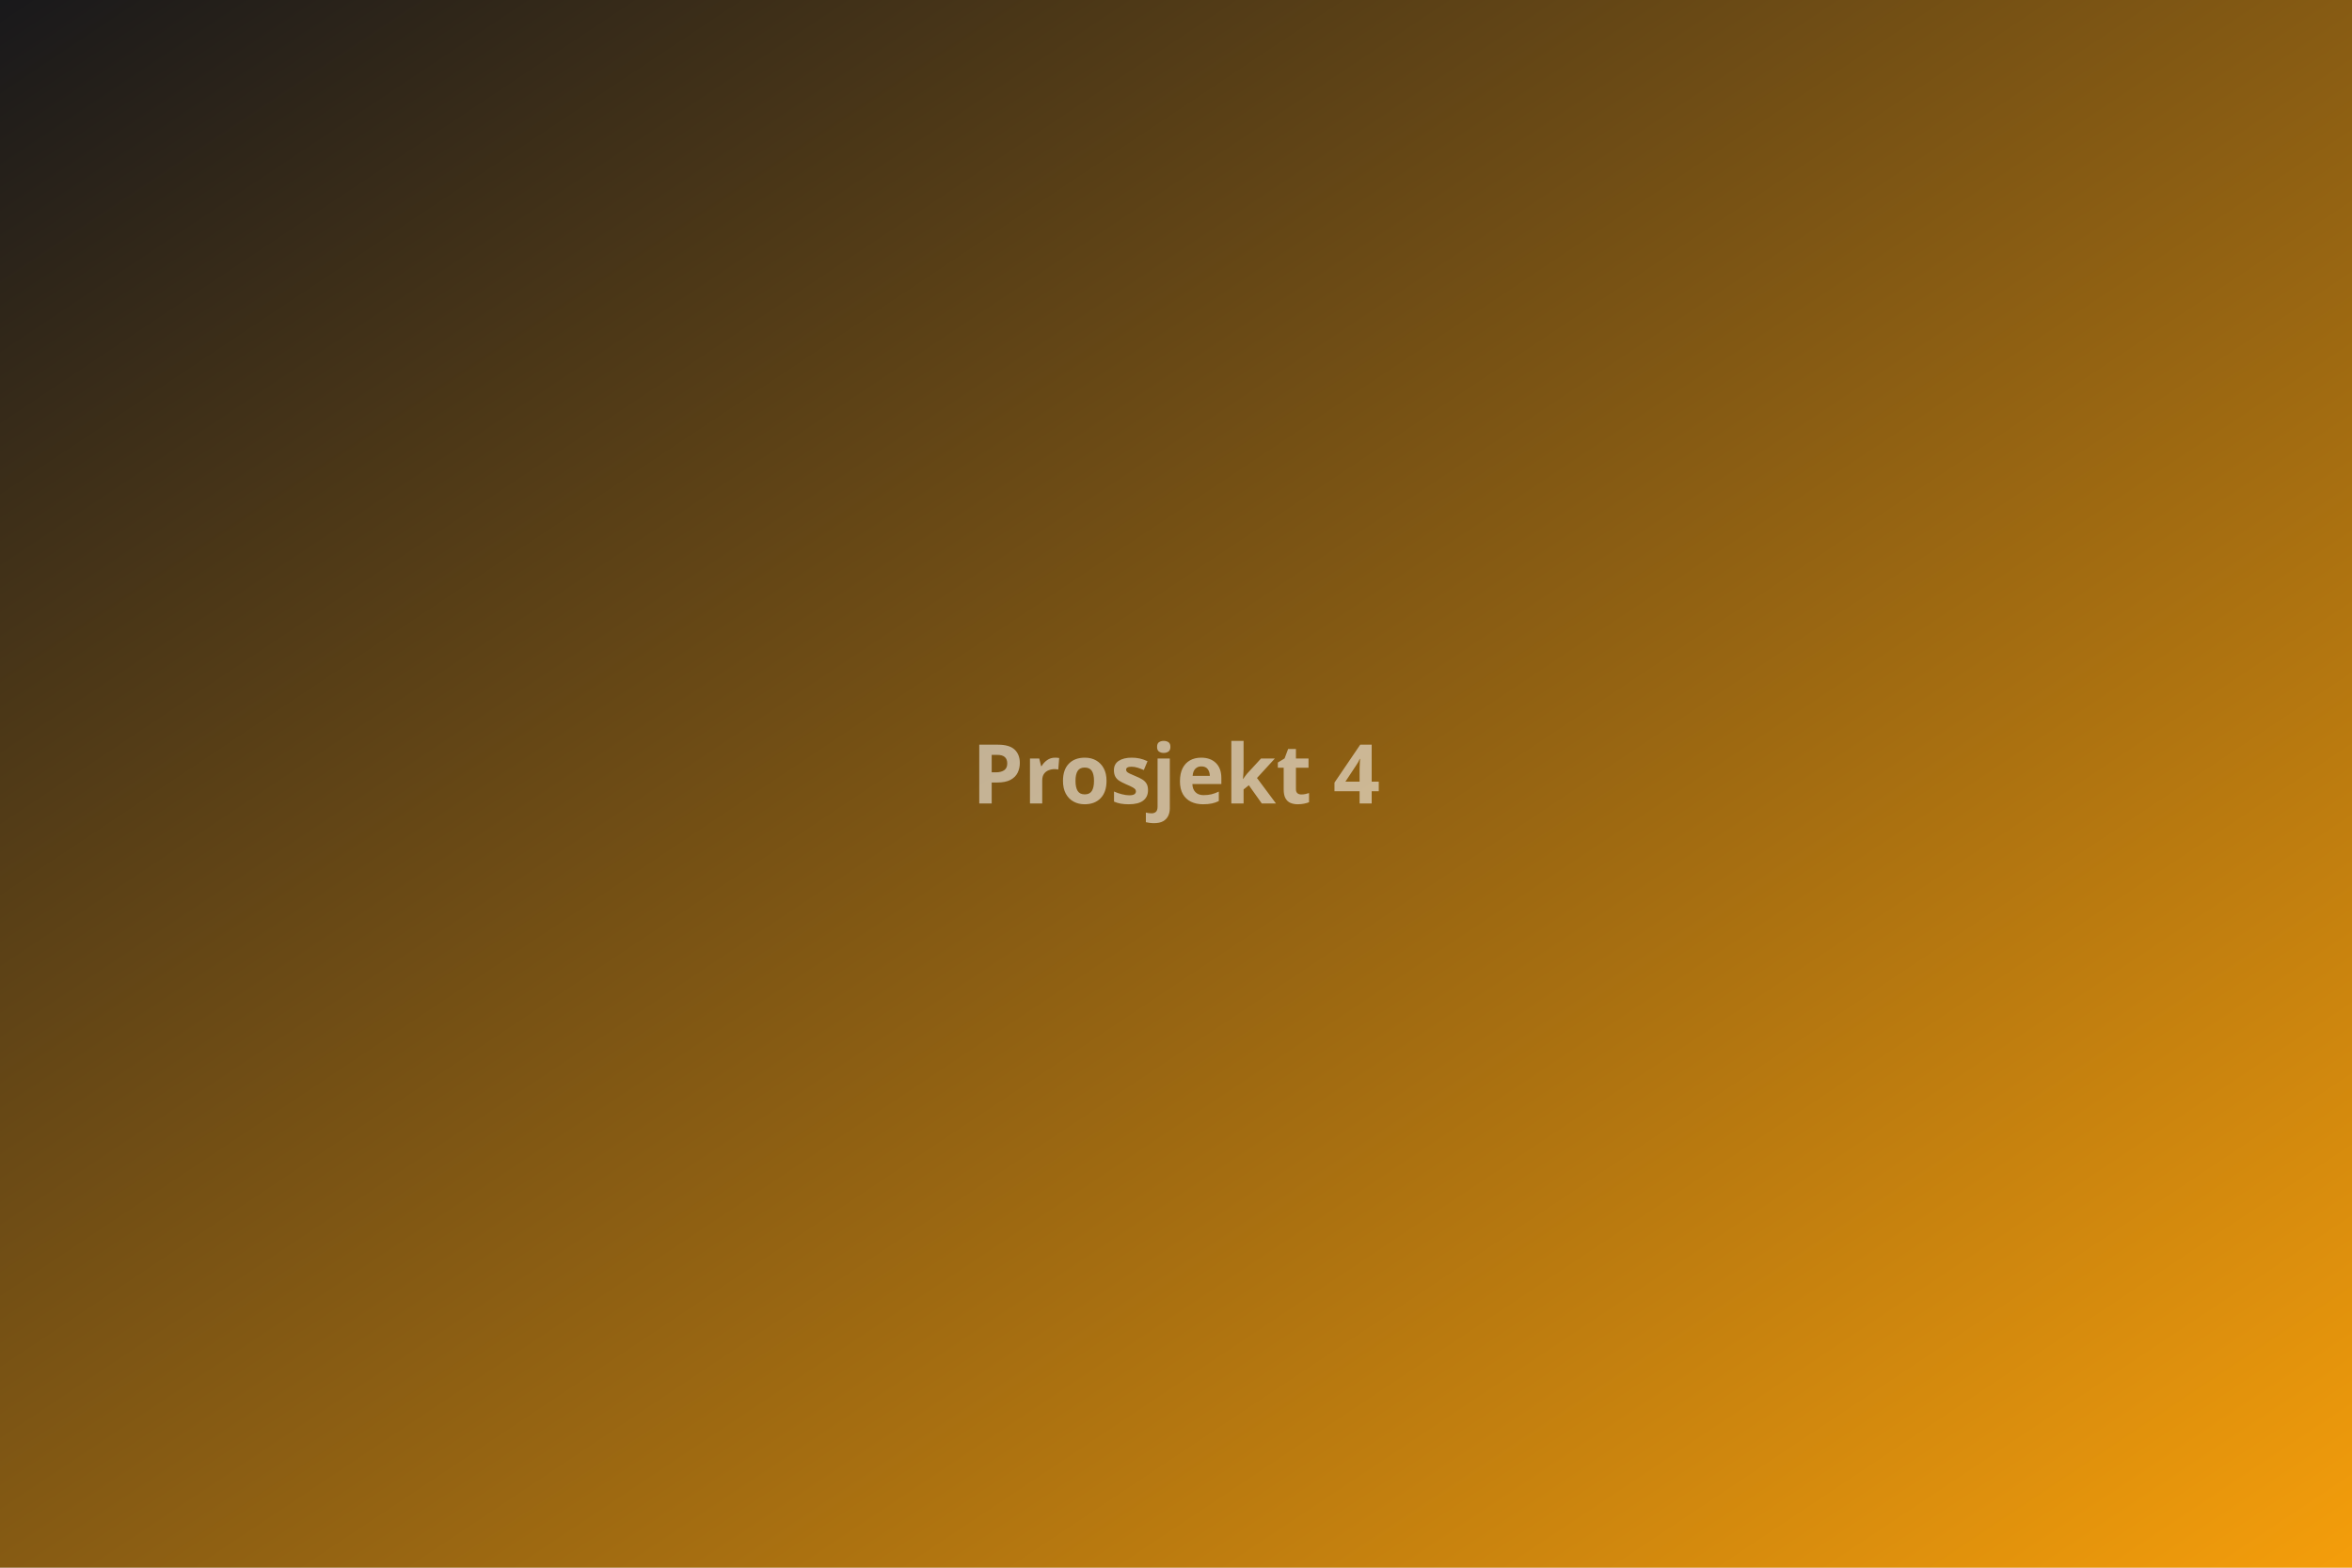
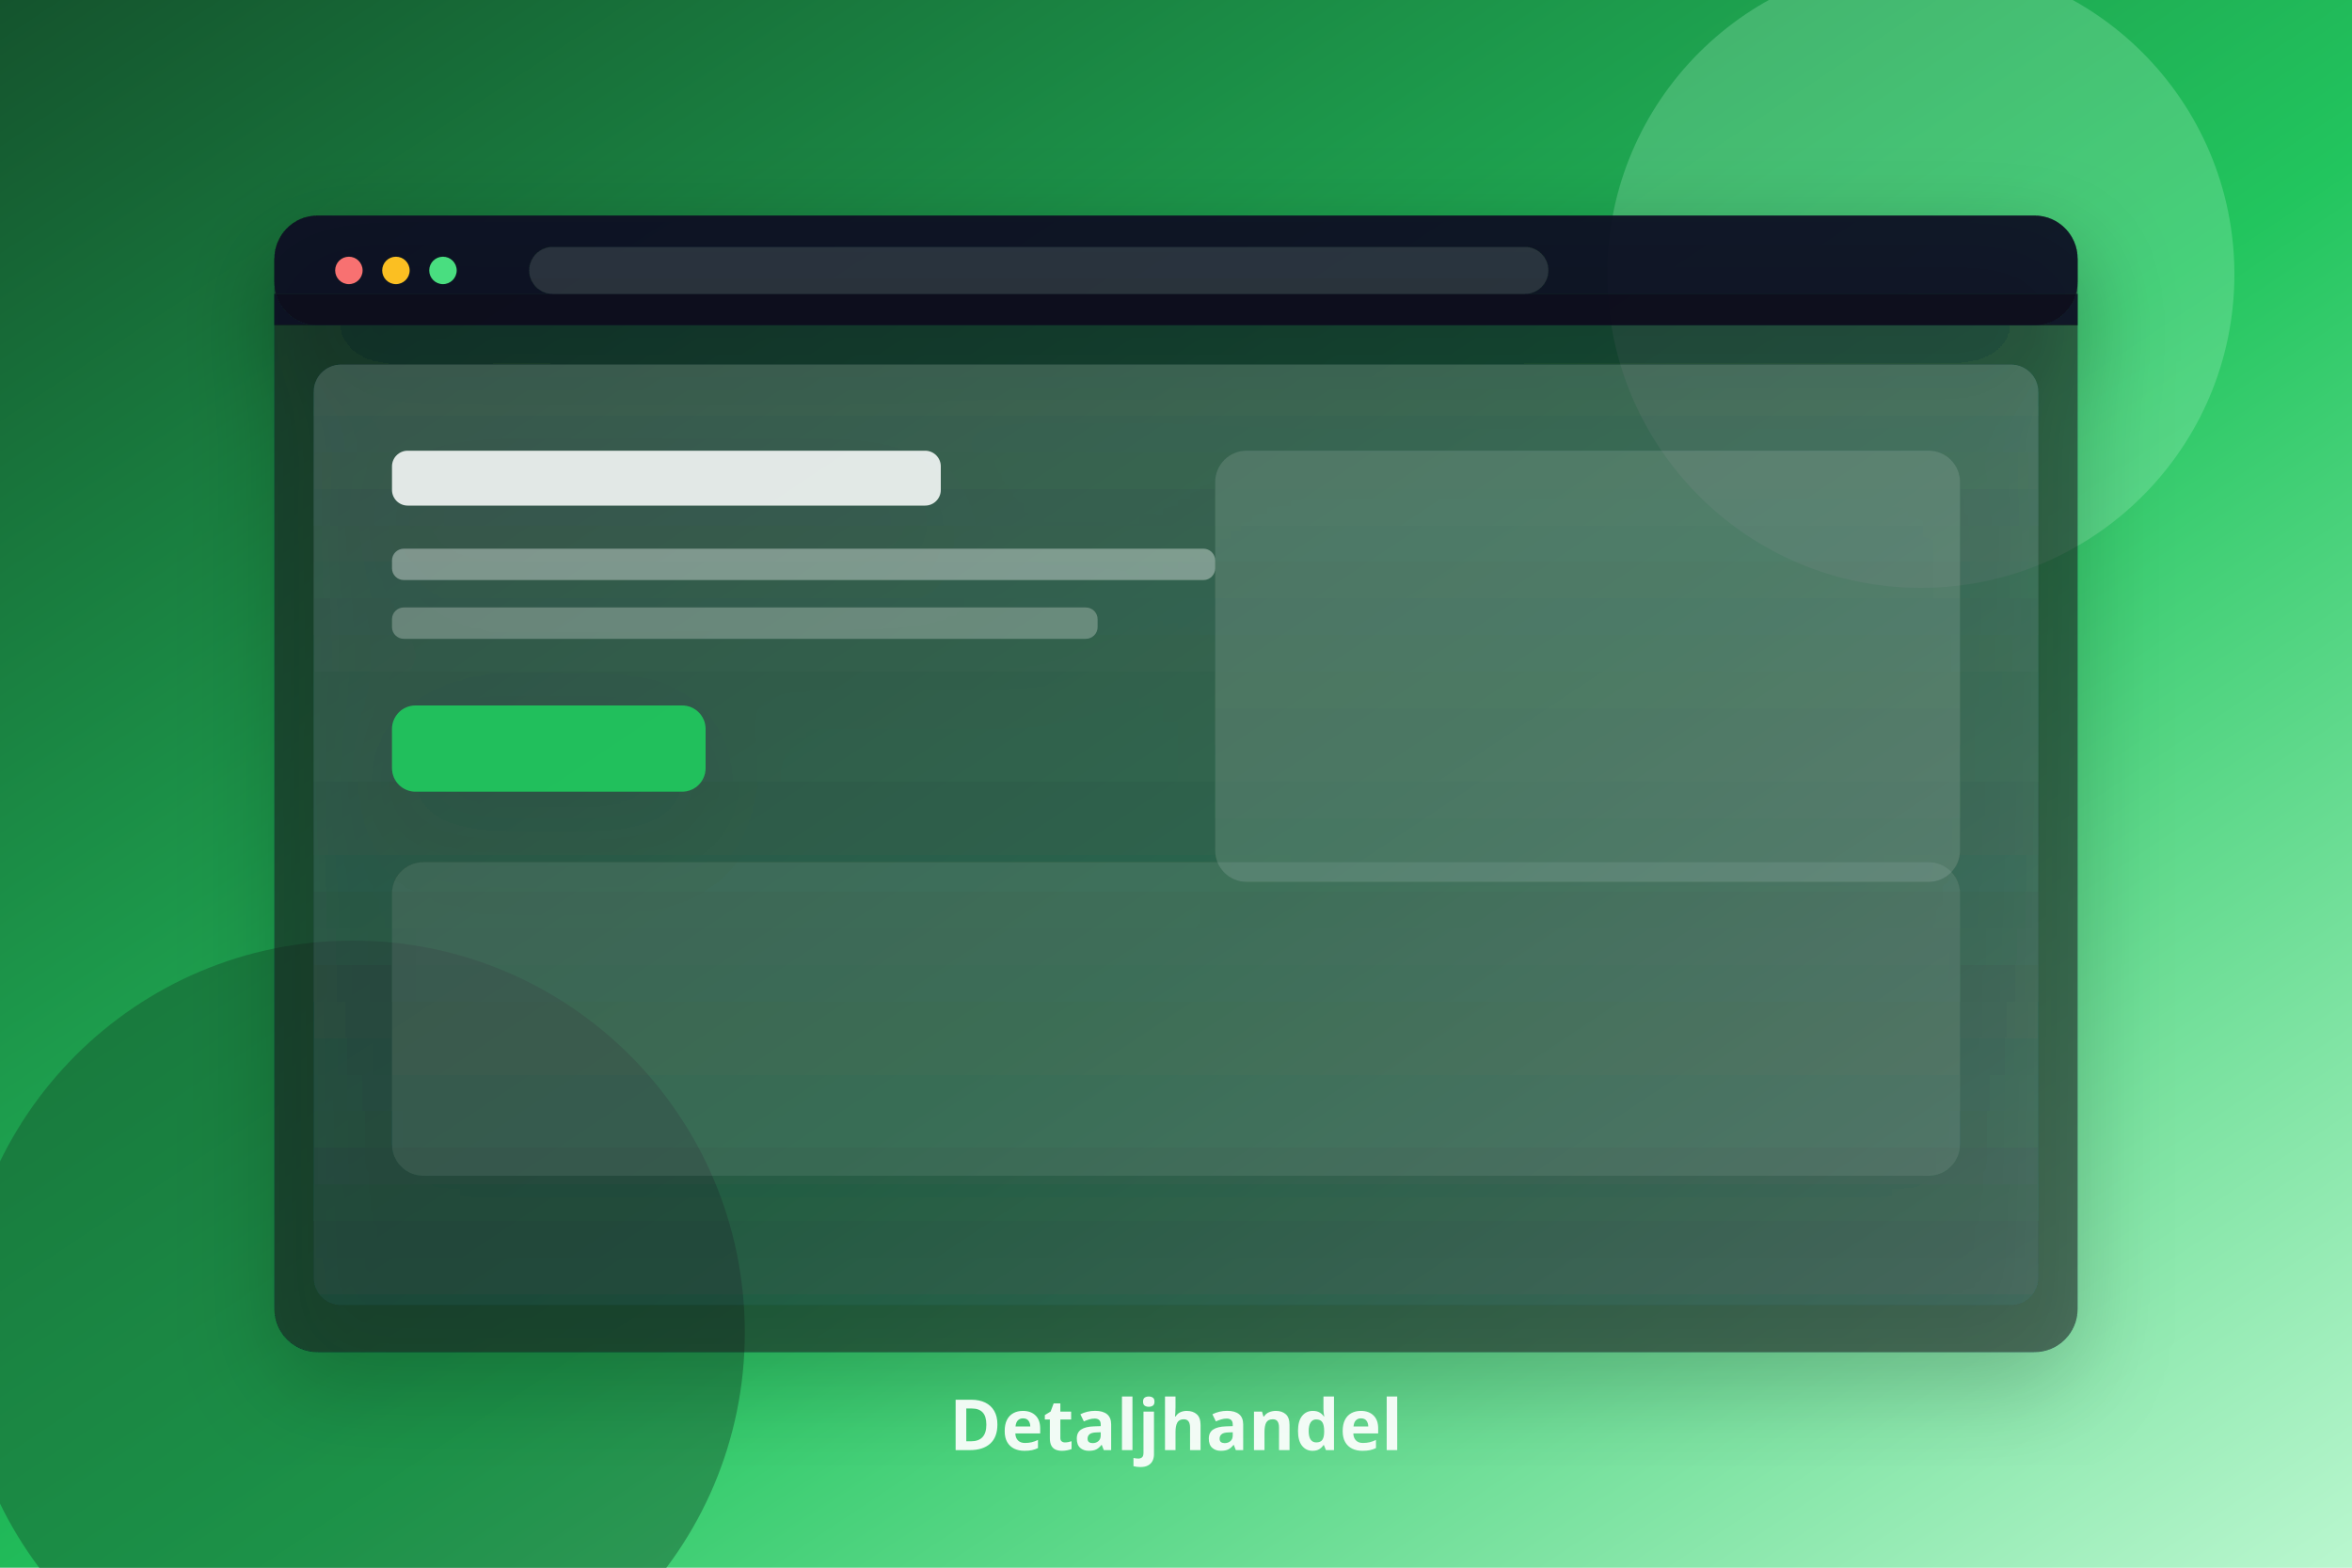
- <svg xmlns="http://www.w3.org/2000/svg" width="1200" height="800" viewBox="0 0 1200 800" role="img" aria-label="Prosjekt 4 placeholder">
+ <svg xmlns="http://www.w3.org/2000/svg" width="1200" height="800" viewBox="0 0 1200 800" role="img" aria-label="Detaljhandel">
  <defs>
-     <linearGradient id="g4" x1="0%" y1="0%" x2="100%" y2="100%">
-       <stop offset="0%" stop-color="#18181b" />
-       <stop offset="100%" stop-color="#f59e0b" />
+     <linearGradient id="bgproject4" x1="0%" y1="0%" x2="100%" y2="100%">
+       <stop offset="0%" stop-color="#14532d" />
+       <stop offset="55%" stop-color="#22c55e" />
+       <stop offset="100%" stop-color="#bbf7d0" />
    </linearGradient>
+     <linearGradient id="panelproject4" x1="0%" y1="0%" x2="0%" y2="100%">
+       <stop offset="0%" stop-color="#ffffff" stop-opacity="0.16" />
+       <stop offset="100%" stop-color="#ffffff" stop-opacity="0.06" />
+     </linearGradient>
+     <filter id="shadowproject4" x="-10%" y="-10%" width="120%" height="120%">
+       <feDropShadow dx="0" dy="18" stdDeviation="24" flood-color="#000" flood-opacity="0.35" />
+     </filter>
  </defs>
-   <rect width="1200" height="800" fill="url(#g4)" />
-   <text x="600" y="410" text-anchor="middle" fill="rgba(255,255,255,0.55)" font-family="system-ui,sans-serif" font-size="42" font-weight="600">Prosjekt 4</text>
+   <rect width="1200" height="800" fill="url(#bgproject4)" />
+   <circle cx="980" cy="140" r="160" fill="#bbf7d0" fill-opacity="0.25" />
+   <circle cx="180" cy="680" r="200" fill="#14532d" fill-opacity="0.45" />
+   <g filter="url(#shadowproject4)">
+     <rect x="140" y="110" width="920" height="580" rx="22" fill="#0b1220" fill-opacity="0.55" />
+     <rect x="140" y="110" width="920" height="56" rx="22" fill="#0b1220" fill-opacity="0.85" />
+     <rect x="140" y="150" width="920" height="16" fill="#0b1220" fill-opacity="0.85" />
+     <circle cx="178" cy="138" r="7" fill="#f87171" />
+     <circle cx="202" cy="138" r="7" fill="#fbbf24" />
+     <circle cx="226" cy="138" r="7" fill="#4ade80" />
+     <rect x="270" y="126" width="520" height="24" rx="12" fill="#ffffff" fill-opacity="0.12" />
+     <rect x="160" y="186" width="880" height="480" rx="14" fill="url(#panelproject4)" />
+     <rect x="200" y="230" width="280" height="28" rx="8" fill="#fff" fill-opacity="0.85" />
+     <rect x="200" y="280" width="420" height="16" rx="6" fill="#fff" fill-opacity="0.35" />
+     <rect x="200" y="310" width="360" height="16" rx="6" fill="#fff" fill-opacity="0.25" />
+     <rect x="200" y="360" width="160" height="44" rx="12" fill="#22c55e" fill-opacity="0.95" />
+     <rect x="620" y="230" width="380" height="220" rx="16" fill="#fff" fill-opacity="0.12" />
+     <rect x="200" y="440" width="800" height="160" rx="16" fill="#fff" fill-opacity="0.08" />
+   </g>
+   <text x="600" y="740" text-anchor="middle" fill="rgba(255,255,255,0.92)" font-family="ui-sans-serif,system-ui,sans-serif" font-size="36" font-weight="700">Detaljhandel</text>
</svg>
